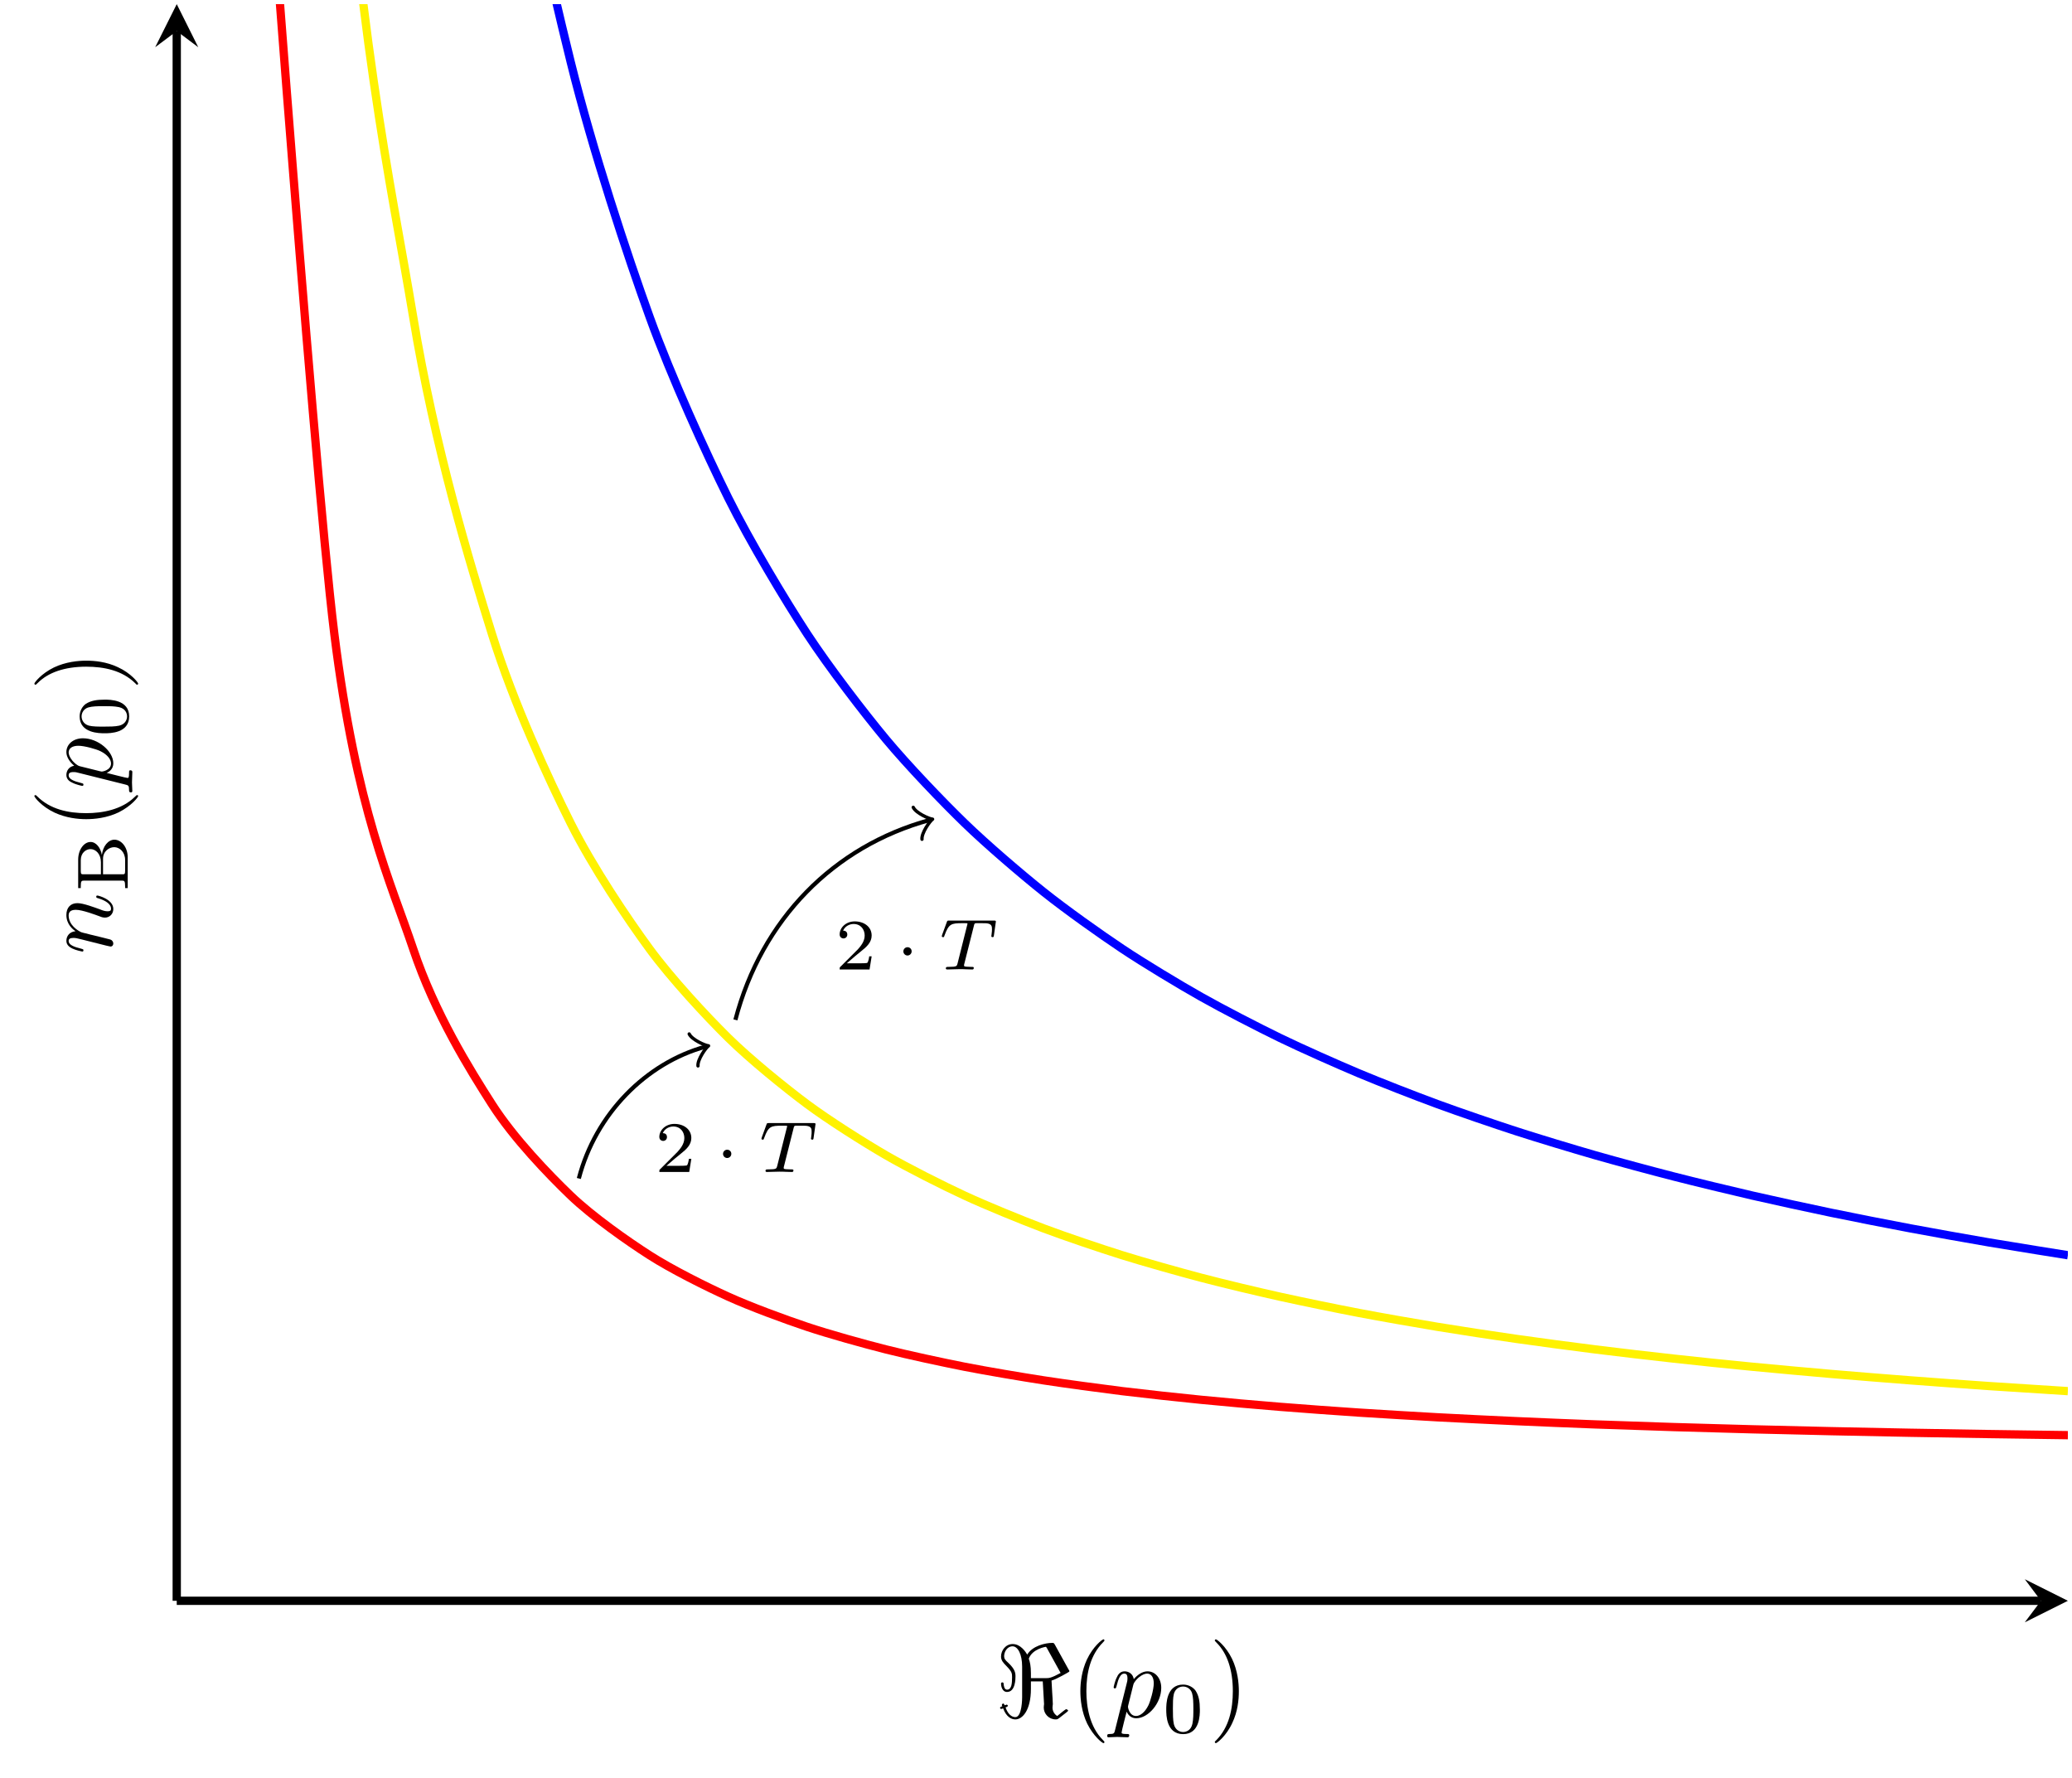
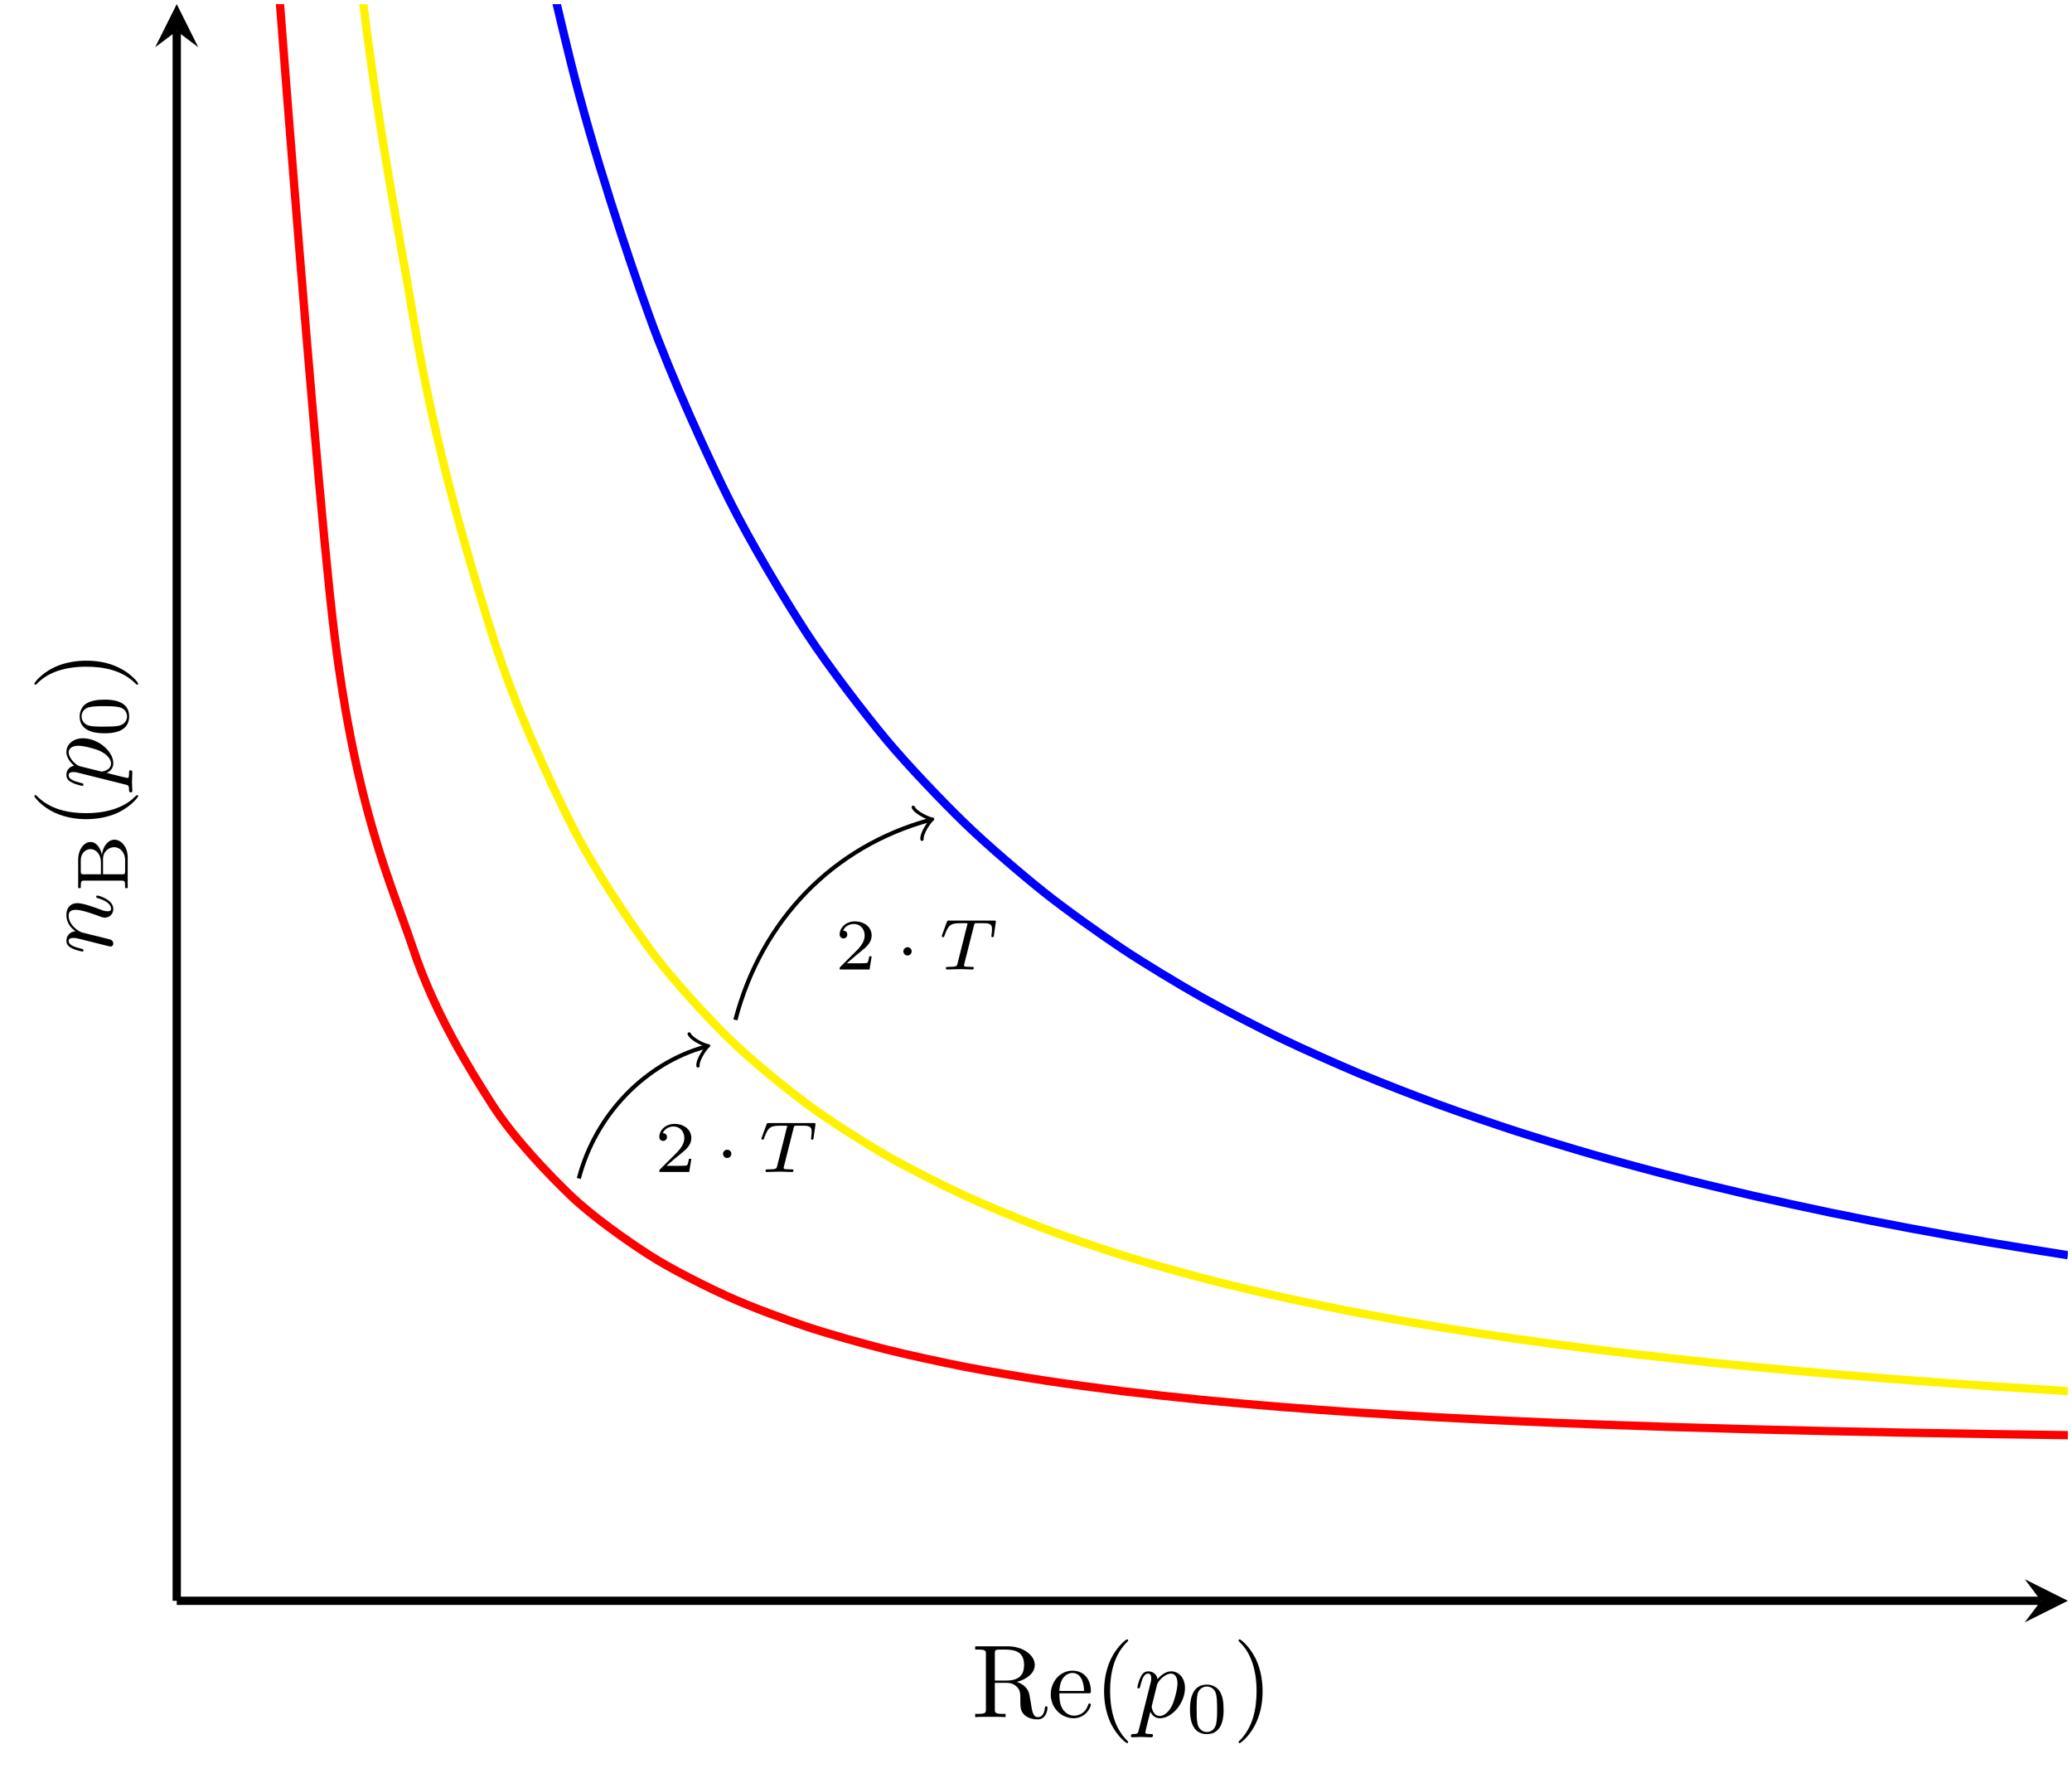
<svg xmlns="http://www.w3.org/2000/svg" xmlns:xlink="http://www.w3.org/1999/xlink" width="265.788" height="227.987" viewBox="0 0 199.341 170.99">
  <defs>
    <symbol overflow="visible" id="d">
-       <path d="M5.719-6.984c-.094-.141-.094-.157-.235-.157-.687 0-1.906.282-2.421 1.125-.157-.28-.641-1.015-1.391-1.015-.688 0-1.125.625-1.125 1.203 0 .375.234.625.515.906.547.563.547.719.547 1.094 0 .594-.046 1.187-.484 1.187-.266 0-.313-.375-.328-.546 0-.079-.016-.157-.125-.157-.125 0-.125.11-.125.14 0 .188.094.782.578.782.813 0 .813-1.281.813-1.5 0-.312-.032-.687-.704-1.312-.28-.25-.39-.391-.39-.625 0-.422.297-.954.812-.954.516 0 .922.782.922 1.954v2.937c0 .094 0 1.922-.656 1.922-.36 0-.734-.313-.938-.938.016 0 .22-.062.22-.156 0-.062-.079-.11-.11-.11a1.01 1.01 0 0 0-.203.063C.875-1.203.828-1.312.75-1.312c-.047 0-.125.093-.125.14 0 .031.016.094.047.125-.063.016-.219.063-.219.156 0 .047.063.11.11.11A.88.88 0 0 0 .75-.844C1.063.016 1.578.22 1.922.22c.703 0 1.5-.906 1.5-2.938v-.719h1.14l.125 2.188c0 .063-.03.14-.03.328 0 .594.484 1.14 1.155 1.14.125 0 .157 0 .344-.14l.719-.562C6.985-.578 7-.594 7-.625c0-.078-.156-.14-.188-.14-.046 0-.406.28-.859.656A.946.946 0 0 1 5.5-.922c0-.187.031-.219.031-.328 0-.297-.047-.813-.062-1.125-.016-.203-.063-1-.063-1.14.563-.172 1.64-.813 1.657-.829a.106.106 0 0 0 .062-.093c0-.016-.063-.141-.078-.141zM6.28-4.25c-.922.5-1.125.5-1.422.5H3.422v-.484c0-.688-.094-1.079-.203-1.391.344-.953 1.64-1.14 1.64-1.14.032 0 .079.109.094.109zm0 0" />
+       <path d="M2.234-3.516v-2.578c0-.234 0-.36.22-.39.093-.016.39-.016.593-.016.89 0 2 .047 2 1.484 0 .688-.234 1.5-1.703 1.5zm2.11.125c.953-.234 1.734-.843 1.734-1.625 0-.953-1.14-1.796-2.594-1.796H.344v.312h.25c.765 0 .781.11.781.469v5.25c0 .36-.016.469-.781.469h-.25V0c.36-.031 1.078-.031 1.453-.031.39 0 1.11 0 1.469.031v-.313h-.25c-.766 0-.782-.109-.782-.468v-2.516h1.141c.156 0 .578 0 .938.344.375.344.375.656.375 1.328 0 .64 0 1.047.406 1.422.406.36.953.422 1.25.422.781 0 .953-.813.953-1.094 0-.063 0-.172-.125-.172-.11 0-.11.094-.125.156C6.984-.17 6.64 0 6.39 0c-.485 0-.563-.516-.704-1.438l-.14-.796c-.172-.641-.656-.97-1.203-1.157zm0 0" />
    </symbol>
    <symbol overflow="visible" id="e">
+       <path d="M1.11-2.516C1.171-4 2.015-4.25 2.36-4.25c1.015 0 1.124 1.344 1.124 1.734zm0 .22h2.78c.22 0 .25 0 .25-.22 0-.984-.546-1.953-1.78-1.953C1.202-4.469.28-3.437.28-2.187.281-.86 1.328.108 2.47.108 3.688.11 4.14-1 4.14-1.187c0-.094-.079-.125-.141-.125-.078 0-.11.062-.125.14C3.531-.14 2.625-.14 2.531-.14c-.5 0-.89-.296-1.125-.671-.297-.47-.297-1.125-.297-1.485zm0 0" />
+     </symbol>
+     <symbol overflow="visible" id="f">
      <path d="M3.297 2.39c0-.03 0-.046-.172-.218C1.891.922 1.562-.968 1.562-2.5c0-1.734.375-3.469 1.61-4.703.125-.125.125-.14.125-.172 0-.078-.031-.11-.094-.11-.11 0-1 .688-1.594 1.954C1.11-4.438.984-3.328.984-2.5c0 .781.11 1.984.657 3.125C2.25 1.844 3.094 2.5 3.203 2.5c.063 0 .094-.031.094-.11zm0 0" />
    </symbol>
-     <symbol overflow="visible" id="h">
-       <path d="M2.875-2.5c0-.766-.11-1.969-.656-3.11C1.625-6.827.766-7.483.672-7.483a.107.107 0 0 0-.11.109c0 .031 0 .047.188.234.984.985 1.547 2.563 1.547 4.641 0 1.719-.36 3.469-1.594 4.719-.14.125-.14.14-.14.172 0 .062.046.109.109.109.094 0 1-.688 1.578-1.953.516-1.094.625-2.203.625-3.047zm0 0" />
+     <symbol overflow="visible" id="i">
+       <path d="M2.875-2.5c0-.766-.11-1.969-.656-3.11C1.625-6.827.766-7.483.672-7.483a.107.107 0 00-.11.109c0 .031 0 .047.188.234.984.985 1.547 2.563 1.547 4.641 0 1.719-.36 3.469-1.594 4.719-.14.125-.14.14-.14.172 0 .062.046.109.109.109.094 0 1-.688 1.578-1.953.516-1.094.625-2.203.625-3.047zm0 0" />
    </symbol>
-     <symbol overflow="visible" id="f">
+     <symbol overflow="visible" id="g">
      <path d="M.453 1.219c-.078.343-.11.406-.547.406-.11 0-.218 0-.218.188 0 .078.046.125.124.125.266 0 .563-.032.829-.032.343 0 .671.032 1 .032.046 0 .171 0 .171-.204 0-.109-.093-.109-.234-.109-.5 0-.5-.063-.5-.156 0-.125.422-1.75.484-2 .125.297.407.64.922.64 1.157 0 2.407-1.453 2.407-2.921 0-.938-.579-1.594-1.329-1.594-.5 0-.984.36-1.312.75-.094-.547-.531-.75-.89-.75-.47 0-.657.39-.735.562-.188.344-.313.938-.313.969 0 .11.094.11.11.11.11 0 .11-.016.172-.235.172-.703.375-1.188.734-1.188.172 0 .313.079.313.454 0 .234-.032.343-.079.515zm1.75-4.328c.063-.266.344-.547.516-.704.36-.296.64-.374.812-.374.39 0 .64.343.64.937 0 .594-.327 1.734-.515 2.11-.344.702-.812 1.03-1.187 1.03-.656 0-.781-.828-.781-.89 0-.016 0-.031.03-.156zm0 0" />
    </symbol>
-     <symbol overflow="visible" id="g">
+     <symbol overflow="visible" id="h">
      <path d="M3.594-2.219c0-.765-.094-1.328-.406-1.812-.22-.313-.657-.594-1.204-.594C.36-4.625.36-2.719.36-2.219c0 .5 0 2.36 1.625 2.36 1.61 0 1.61-1.86 1.61-2.36zM1.984-.063c-.328 0-.75-.187-.89-.75C1-1.219 1-1.796 1-2.313c0-.515 0-1.046.094-1.421.156-.547.593-.704.89-.704.375 0 .735.235.86.641.11.375.125.875.125 1.485 0 .515 0 1.03-.094 1.468-.14.64-.61.781-.89.781zm0 0" />
    </symbol>
-     <symbol overflow="visible" id="o">
+     <symbol overflow="visible" id="p">
      <path d="M3.516-1.266H3.28c-.015.157-.094.563-.187.625-.047.047-.578.047-.688.047H1.125c.734-.64.984-.844 1.39-1.172.516-.406 1-.843 1-1.5 0-.843-.734-1.359-1.624-1.359-.86 0-1.454.61-1.454 1.25 0 .344.297.39.376.39.156 0 .359-.124.359-.374 0-.125-.047-.375-.406-.375.218-.485.687-.641 1.015-.641.703 0 1.063.547 1.063 1.11 0 .609-.438 1.078-.656 1.328L.516-.266C.437-.203.437-.187.437 0h2.876zm0 0" />
    </symbol>
-     <symbol overflow="visible" id="i">
-       <path d="M-.594-.875c.156.031.39.094.438.094.172 0 .265-.14.265-.297a.414.414 0 0 0-.28-.375c-.016 0-.485-.125-.735-.188l-.89-.218c-.235-.047-.454-.11-.673-.172a4.482 4.482 0 0 1-.5-.125c-.312-.14-1.219-.672-1.219-1.625 0-.453.375-.531.704-.531.609 0 1.89.484 2.312.64.234.094.36.11.469.11.469 0 .812-.36.812-.829 0-.937-1.453-1.296-1.53-1.296-.11 0-.11.078-.11.109 0 .11.031.11.187.156.672.203 1.235.531 1.235 1.016 0 .172-.094.234-.329.234-.25 0-.484-.078-.703-.172-.53-.187-1.625-.61-2.203-.61-.656 0-1.062.423-1.062 1.141 0 .907.64 1.391.875 1.563-.563.047-.875.453-.875.922 0 .453.39.64.562.734.344.172.938.297.969.297.11 0 .11-.094.11-.11 0-.109-.016-.109-.235-.171-.703-.172-1.188-.375-1.188-.735 0-.187.125-.296.454-.296.218 0 .328.03.843.156zm0 0" />
+     <symbol overflow="visible" id="j">
+       <path d="M-.594-.875c.156.031.39.094.438.094.172 0 .265-.14.265-.297a.414.414 0 00-.28-.375c-.016 0-.485-.125-.735-.188l-.89-.218c-.235-.047-.454-.11-.673-.172a4.482 4.482 0 01-.5-.125c-.312-.14-1.219-.672-1.219-1.625 0-.453.375-.531.704-.531.609 0 1.89.484 2.312.64.234.094.36.11.469.11.469 0 .812-.36.812-.829 0-.937-1.453-1.296-1.53-1.296-.11 0-.11.078-.11.109 0 .11.031.11.187.156.672.203 1.235.531 1.235 1.016 0 .172-.094.234-.329.234-.25 0-.484-.078-.703-.172-.53-.187-1.625-.61-2.203-.61-.656 0-1.062.423-1.062 1.141 0 .907.64 1.391.875 1.563-.563.047-.875.453-.875.922 0 .453.39.64.562.734.344.172.938.297.969.297.11 0 .11-.094.11-.11 0-.109-.016-.109-.235-.171-.703-.172-1.188-.375-1.188-.735 0-.187.125-.296.454-.296.218 0 .328.03.843.156zm0 0" />
+     </symbol>
+     <symbol overflow="visible" id="m">
+       <path d="M1.219-.453c.343.078.406.11.406.547 0 .11 0 .218.188.218.078 0 .125-.046.125-.124 0-.266-.032-.563-.032-.829 0-.343.032-.671.032-1 0-.046 0-.171-.204-.171-.109 0-.109.093-.109.234 0 .5-.063.5-.156.5-.125 0-1.75-.422-2-.484.297-.125.64-.407.64-.922 0-1.157-1.453-2.407-2.921-2.407-.938 0-1.594.579-1.594 1.329 0 .5.36.984.75 1.312-.547.094-.75.531-.75.89 0 .47.39.657.562.735.344.188.938.313.969.313.11 0 .11-.094.11-.11 0-.11-.016-.11-.235-.172-.703-.172-1.188-.375-1.188-.734 0-.172.079-.313.454-.313.234 0 .343.032.515.079zm-4.328-1.75c-.266-.063-.547-.344-.704-.516-.296-.36-.374-.64-.374-.812 0-.39.343-.64.937-.64.594 0 1.734.327 2.11.515.702.344 1.03.812 1.03 1.187 0 .656-.828.781-.89.781-.016 0-.031 0-.156-.03zm0 0" />
+     </symbol>
+     <symbol overflow="visible" id="k">
+       <path d="M-4.766-.422h.25v-.156c0-.547.079-.563.329-.563h3.625c.234 0 .312.016.312.563v.156H0v-2.953c0-.984-.61-1.703-1.281-1.703-.594 0-1.11.625-1.203 1.469-.125-.688-.547-1.25-1.094-1.25-.625 0-1.188.734-1.188 1.703zm2.188-1.328h-1.656c-.22 0-.282 0-.282-.328V-3.11c0-.704.5-1.063.938-1.063.5 0 1 .469 1 1.266zm2.328-.328c0 .328-.063.328-.266.328h-1.859v-1.484c0-.735.594-1.125 1.078-1.125.516 0 1.047.468 1.047 1.234zm0 0" />
+     </symbol>
+     <symbol overflow="visible" id="n">
+       <path d="M-2.219-3.594c-.765 0-1.328.094-1.812.406-.313.22-.594.657-.594 1.204C-4.625-.36-2.719-.36-2.219-.36c.5 0 2.36 0 2.36-1.625 0-1.61-1.86-1.61-2.36-1.61zm2.156 1.61c0 .328-.187.75-.75.89C-1.219-1-1.796-1-2.313-1c-.515 0-1.046 0-1.421-.094-.547-.156-.704-.593-.704-.89 0-.375.235-.735.641-.86.375-.11.875-.125 1.485-.125.515 0 1.03 0 1.468.094.64.14.781.61.781.89zm0 0" />
    </symbol>
    <symbol overflow="visible" id="l">
-       <path d="M1.219-.453c.343.078.406.11.406.547 0 .11 0 .218.188.218.078 0 .125-.046.125-.124 0-.266-.032-.563-.032-.829 0-.343.032-.671.032-1 0-.046 0-.171-.204-.171-.109 0-.109.093-.109.234 0 .5-.063.5-.156.5-.125 0-1.75-.422-2-.484.297-.125.64-.407.64-.922 0-1.157-1.453-2.407-2.921-2.407-.938 0-1.594.579-1.594 1.329 0 .5.36.984.75 1.312-.547.094-.75.531-.75.89 0 .47.39.657.562.735.344.188.938.313.969.313.11 0 .11-.094.11-.11 0-.11-.016-.11-.235-.172-.703-.172-1.188-.375-1.188-.734 0-.172.079-.313.454-.313.234 0 .343.032.515.079zm-4.328-1.75c-.266-.063-.547-.344-.704-.516-.296-.36-.374-.64-.374-.812 0-.39.343-.64.937-.64.594 0 1.734.327 2.11.515.702.344 1.03.812 1.03 1.187 0 .656-.828.781-.89.781-.016 0-.031 0-.156-.03zm0 0" />
-     </symbol>
-     <symbol overflow="visible" id="j">
-       <path d="M-4.766-.422h.25v-.156c0-.547.079-.563.329-.563h3.625c.234 0 .312.016.312.563v.156H0v-2.953c0-.984-.61-1.703-1.281-1.703-.594 0-1.11.625-1.203 1.469-.125-.688-.547-1.25-1.094-1.25-.625 0-1.188.734-1.188 1.703zm2.188-1.328h-1.656c-.22 0-.282 0-.282-.328V-3.11c0-.704.5-1.063.938-1.063.5 0 1 .469 1 1.266zm2.328-.328c0 .328-.063.328-.266.328h-1.859v-1.484c0-.735.594-1.125 1.078-1.125.516 0 1.047.468 1.047 1.234zm0 0" />
-     </symbol>
-     <symbol overflow="visible" id="m">
-       <path d="M-2.219-3.594c-.765 0-1.328.094-1.812.406-.313.22-.594.657-.594 1.204C-4.625-.36-2.719-.36-2.219-.36c.5 0 2.36 0 2.36-1.625 0-1.61-1.86-1.61-2.36-1.61zm2.156 1.61c0 .328-.187.75-.75.89C-1.219-1-1.796-1-2.313-1c-.515 0-1.046 0-1.421-.094-.547-.156-.704-.593-.704-.89 0-.375.235-.735.641-.86.375-.11.875-.125 1.485-.125.515 0 1.03 0 1.468.094.64.14.781.61.781.89zm0 0" />
-     </symbol>
-     <symbol overflow="visible" id="k">
      <path d="M2.39-3.297c-.03 0-.046 0-.218.172C.922-1.891-.968-1.562-2.5-1.562c-1.734 0-3.469-.375-4.703-1.61-.125-.125-.14-.125-.172-.125-.078 0-.11.031-.11.094 0 .11.688 1 1.954 1.594 1.093.5 2.203.625 3.031.625.781 0 1.984-.11 3.125-.657C1.844-2.25 2.5-3.094 2.5-3.203c0-.063-.031-.094-.11-.094zm0 0" />
    </symbol>
-     <symbol overflow="visible" id="n">
+     <symbol overflow="visible" id="o">
      <path d="M-2.5-2.875c-.766 0-1.969.11-3.11.656-1.218.594-1.874 1.453-1.874 1.547 0 .063.046.11.109.11.031 0 .047 0 .234-.188.985-.984 2.563-1.547 4.641-1.547 1.719 0 3.469.36 4.719 1.594.125.14.14.14.172.14.062 0 .109-.046.109-.109 0-.094-.688-1-1.953-1.578-1.094-.516-2.203-.625-3.047-.625zm0 0" />
    </symbol>
-     <symbol overflow="visible" id="p">
-       <path d="M1.578-1.734a.39.39 0 0 0-.39-.407.4.4 0 0 0-.407.391.4.4 0 0 0 .39.406.4.4 0 0 0 .407-.39zm0 0" />
+     <symbol overflow="visible" id="q">
+       <path d="M1.578-1.734a.39.39 0 00-.39-.407.4.4 0 00-.407.391.4.4 0 00.39.406.4.4 0 00.407-.39zm0 0" />
    </symbol>
-     <symbol overflow="visible" id="q">
+     <symbol overflow="visible" id="r">
      <path d="M3.39-4.219c.047-.203.063-.218.22-.234h.406c.437 0 .609 0 .78.047.313.093.329.297.329.547 0 .109 0 .203-.047.562l-.016.078c0 .078.047.11.125.11.11 0 .11-.063.125-.172L5.5-4.61c0-.094-.078-.094-.203-.094H1.016c-.172 0-.188 0-.235.14L.328-3.327c0 .031-.031.094-.031.125s.016.094.125.094c.094 0 .094-.032.14-.172.407-1.11.641-1.172 1.704-1.172h.28c.22 0 .22 0 .22.062 0 0 0 .047-.032.141L1.813-.578C1.75-.328 1.734-.25 1-.25c-.25 0-.313 0-.313.156 0 .016.016.094.125.094.188 0 .407-.016.594-.016.203 0 .407-.015.594-.015.203 0 .438 0 .64.015.188 0 .391.016.579.016.062 0 .156 0 .156-.156 0-.094-.063-.094-.281-.094-.125 0-.266-.016-.406-.016-.235-.015-.25-.046-.25-.125 0-.062 0-.062.03-.171zm0 0" />
    </symbol>
    <clipPath id="a">
      <path d="M17.004.398h181.941V150H17.004zm0 0" />
    </clipPath>
    <clipPath id="b">
      <path d="M17.004.398h181.941V146H17.004zm0 0" />
    </clipPath>
    <clipPath id="c">
      <path d="M17.004.398h181.941V133H17.004zm0 0" />
    </clipPath>
  </defs>
-   <path d="M17.004 153.988h179.351" fill="none" stroke-width="0.797" stroke="rgb(0%,0%,0%)" stroke-miterlimit="10" />
-   <path d="M198.945 153.988l-4.144-2.074 1.554 2.074-1.554 2.07" fill="rgb(0%,0%,0%)" />
-   <path d="M17.004 153.988v-151" fill="none" stroke-width="0.797" stroke="rgb(0%,0%,0%)" stroke-miterlimit="10" />
-   <path d="M17.004.398L14.93 4.543l2.074-1.555 2.07 1.555" fill="rgb(0%,0%,0%)" />
+   <path d="M17.004 153.988h179.351" fill="none" stroke-width=".797" stroke="#000" stroke-miterlimit="10" />
+   <path d="M198.945 153.988l-4.144-2.074 1.554 2.074-1.554 2.07" />
+   <path d="M17.004 153.988v-151" fill="none" stroke-width=".797" stroke="#000" stroke-miterlimit="10" />
+   <path d="M17.004.398L14.93 4.543l2.074-1.555 2.07 1.555" />
  <g clip-path="url(#a)">
-     <path d="M24.582-30.785s5.477 74.816 7.582 91.754c2.102 16.933 5.477 24.02 7.582 30.297 2.102 6.277 5.477 11.652 7.578 14.945 2.106 3.297 5.48 6.785 7.582 8.805 2.106 2.015 5.477 4.382 7.582 5.73 2.102 1.352 5.477 3.035 7.582 3.988 2.102.957 5.477 2.196 7.578 2.899 2.106.703 5.477 1.64 7.582 2.172 2.106.535 5.477 1.257 7.582 1.672 2.102.41 5.477.98 7.579 1.304 2.105.324 5.48.778 7.582 1.04a384.2 384.2 0 0 0 7.582.831c2.101.211 5.476.508 7.582.676 2.101.172 5.476.414 7.578.555 2.105.137 5.48.336 7.582.453a984.661 984.661 0 0 0 15.16.684c2.105.078 5.48.19 7.582.257a1637.269 1637.269 0 0 0 15.164.395c2.102.047 5.477.113 7.578.152 2.106.035 5.48.094 7.582.125 2.106.031 7.582.106 7.582.106" fill="none" stroke-width="0.797" stroke="rgb(100%,0%,0%)" stroke-miterlimit="10" />
+     <path d="M24.582-30.785s5.477 74.816 7.582 91.754c2.102 16.933 5.477 24.02 7.582 30.297 2.102 6.277 5.477 11.652 7.578 14.945 2.106 3.297 5.48 6.785 7.582 8.805 2.106 2.015 5.477 4.382 7.582 5.73 2.102 1.352 5.477 3.035 7.582 3.988 2.102.957 5.477 2.196 7.578 2.899 2.106.703 5.477 1.64 7.582 2.172 2.106.535 5.477 1.257 7.582 1.672 2.102.41 5.477.98 7.579 1.304 2.105.324 5.48.778 7.582 1.04a384.2 384.2 0 007.582.831c2.101.211 5.476.508 7.582.676 2.101.172 5.476.414 7.578.555 2.105.137 5.476.336 7.582.453a984.661 984.661 0 0015.164.684c2.101.078 5.476.19 7.578.257a1637.269 1637.269 0 0015.164.395c2.102.047 5.477.113 7.578.152 2.106.035 5.48.094 7.582.125 2.106.031 7.582.106 7.582.106" fill="none" stroke-width=".797" stroke="red" stroke-miterlimit="10" />
  </g>
  <g clip-path="url(#b)">
-     <path d="M24.582-214.938s5.477 150.106 7.582 184.153c2.102 34.047 5.477 48.512 7.582 61.242 2.102 12.73 5.477 23.75 7.578 30.512 2.106 6.761 5.48 14.015 7.582 18.218 2.106 4.208 5.477 9.22 7.582 12.083 2.102 2.867 5.477 6.496 7.582 8.57 2.102 2.07 5.477 4.805 7.578 6.37 2.106 1.567 5.477 3.692 7.582 4.915 2.106 1.219 5.477 2.914 7.582 3.89 2.102.973 5.477 2.348 7.579 3.145 2.105.793 5.48 1.93 7.582 2.59 2.105.656 5.476 1.605 7.582 2.16 2.101.555 5.476 1.356 7.582 1.824a306.76 306.76 0 0 0 7.578 1.559c2.105.402 5.48.992 7.582 1.34 2.105.347 5.476.86 7.582 1.16 2.101.3 5.476.75 7.578 1.012a563.604 563.604 0 0 0 15.164 1.672c2.102.203 5.477.507 7.582.691 2.102.18 5.477.453 7.578.613 2.106.164 5.48.406 7.582.551 2.106.14 7.582.488 7.582.488" fill="none" stroke-width="0.797" stroke="rgb(100%,94.899%,0%)" stroke-miterlimit="10" />
+     <path d="M24.582-214.938s5.477 150.106 7.582 184.153c2.102 34.047 5.477 48.512 7.582 61.242 2.102 12.73 5.477 23.75 7.578 30.512 2.106 6.761 5.48 14.015 7.582 18.218 2.106 4.208 5.477 9.22 7.582 12.083 2.102 2.867 5.477 6.496 7.582 8.57 2.102 2.07 5.477 4.805 7.578 6.37 2.106 1.567 5.477 3.692 7.582 4.915 2.106 1.219 5.477 2.914 7.582 3.89 2.102.973 5.477 2.348 7.579 3.145 2.105.793 5.48 1.93 7.582 2.59 2.105.656 5.476 1.605 7.582 2.16 2.101.555 5.476 1.356 7.582 1.824a306.76 306.76 0 007.578 1.559c2.105.402 5.476.992 7.582 1.34 2.105.347 5.476.86 7.582 1.16 2.101.3 5.476.75 7.582 1.012 2.101.265 5.476.656 7.578.886 2.106.235 5.477.579 7.582.786 2.106.203 5.477.507 7.582.691 2.102.18 5.477.453 7.578.613 2.106.164 5.48.406 7.582.551 2.106.14 7.582.488 7.582.488" fill="none" stroke-width=".797" stroke="#fff200" stroke-miterlimit="10" />
  </g>
  <g clip-path="url(#c)">
-     <path d="M24.582-583.617s5.477 300.492 7.582 368.68c2.102 68.187 5.477 97.226 7.582 122.777 2.102 25.55 5.477 47.762 7.578 61.375 2.106 13.613 5.48 28.254 7.582 36.75 2.106 8.5 5.477 18.672 7.582 24.492 2.102 5.82 5.477 13.219 7.582 17.453 2.102 4.23 5.477 9.84 7.578 13.059 2.106 3.215 5.477 7.605 7.582 10.136 2.106 2.528 5.477 6.047 7.582 8.083 2.102 2.039 5.477 4.925 7.579 6.601 2.105 1.68 5.48 4.082 7.582 5.48 2.105 1.403 5.476 3.434 7.582 4.622 2.101 1.187 5.476 2.925 7.582 3.949 2.101 1.02 5.476 2.515 7.578 3.402 2.105.883 5.48 2.196 7.582 2.969 2.105.773 5.476 1.926 7.582 2.61 2.101.679 5.476 1.699 7.578 2.304 2.105.602 5.48 1.512 7.582 2.05 2.106.54 5.477 1.356 7.582 1.84 2.102.481 5.477 1.215 7.582 1.653 2.102.434 5.477 1.098 7.578 1.492 2.106.395 5.48.996 7.582 1.356 2.106.359 7.582 1.23 7.582 1.23" fill="none" stroke-width="0.797" stroke="rgb(0%,0%,100%)" stroke-miterlimit="10" />
+     <path d="M24.582-583.617s5.477 300.492 7.582 368.68c2.102 68.187 5.477 97.226 7.582 122.777 2.102 25.55 5.477 47.762 7.578 61.375 2.106 13.613 5.48 28.254 7.582 36.75 2.106 8.5 5.477 18.672 7.582 24.492 2.102 5.82 5.477 13.219 7.582 17.453 2.102 4.23 5.477 9.84 7.578 13.059 2.106 3.215 5.477 7.605 7.582 10.136 2.106 2.528 5.477 6.047 7.582 8.083 2.102 2.039 5.477 4.925 7.579 6.601 2.105 1.68 5.48 4.082 7.582 5.48 2.105 1.403 5.476 3.434 7.582 4.622 2.101 1.187 5.476 2.925 7.582 3.949 2.101 1.02 5.476 2.515 7.578 3.402 2.105.883 5.476 2.196 7.582 2.969 2.105.773 5.476 1.926 7.582 2.61 2.101.679 5.476 1.699 7.582 2.304 2.101.602 5.476 1.512 7.578 2.05 2.106.54 5.477 1.356 7.582 1.84 2.106.481 5.477 1.215 7.582 1.653 2.102.434 5.477 1.098 7.578 1.492 2.106.395 5.48.996 7.582 1.356 2.106.359 7.582 1.23 7.582 1.23" fill="none" stroke-width=".797" stroke="#00f" stroke-miterlimit="10" />
  </g>
-   <use xlink:href="#d" x="95.759" y="165.179" fill="rgb(0%,0%,0%)" />
-   <use xlink:href="#e" x="102.955" y="165.179" fill="rgb(0%,0%,0%)" />
-   <use xlink:href="#f" x="106.829" y="165.179" fill="rgb(0%,0%,0%)" />
-   <use xlink:href="#g" x="111.841" y="166.673" fill="rgb(0%,0%,0%)" />
-   <use xlink:href="#h" x="116.311" y="165.179" fill="rgb(0%,0%,0%)" />
-   <use xlink:href="#i" x="10.792" y="91.832" fill="rgb(0%,0%,0%)" />
-   <use xlink:href="#j" x="12.287" y="85.852" fill="rgb(0%,0%,0%)" />
-   <use xlink:href="#k" x="10.792" y="79.784" fill="rgb(0%,0%,0%)" />
-   <use xlink:href="#l" x="10.792" y="75.91" fill="rgb(0%,0%,0%)" />
-   <use xlink:href="#m" x="12.287" y="70.897" fill="rgb(0%,0%,0%)" />
-   <use xlink:href="#n" x="10.792" y="66.428" fill="rgb(0%,0%,0%)" />
-   <path d="M55.688 113.363c1.617-6.203 6.453-11.101 12.195-12.683" fill="none" stroke-width="0.399" stroke="rgb(0%,0%,0%)" stroke-miterlimit="10" />
-   <path d="M66.305 99.46c.254.552 1.55 1.126 1.863 1.142-.262.175-1.078 1.332-1.016 1.933" fill="none" stroke-width=".319" stroke-linecap="round" stroke-linejoin="round" stroke="rgb(0%,0%,0%)" stroke-miterlimit="10" />
-   <use xlink:href="#o" x="62.995" y="112.738" fill="rgb(0%,0%,0%)" />
-   <use xlink:href="#p" x="68.78" y="112.738" fill="rgb(0%,0%,0%)" />
-   <use xlink:href="#q" x="72.96" y="112.738" fill="rgb(0%,0%,0%)" />
-   <path d="M70.75 98.105c2.535-9.683 9.473-16.699 18.684-19.222" fill="none" stroke-width="0.399" stroke="rgb(0%,0%,0%)" stroke-miterlimit="10" />
-   <path d="M87.86 77.66c.253.55 1.55 1.125 1.863 1.14-.262.177-1.082 1.333-1.02 1.934" fill="none" stroke-width=".319" stroke-linecap="round" stroke-linejoin="round" stroke="rgb(0%,0%,0%)" stroke-miterlimit="10" />
-   <use xlink:href="#o" x="80.344" y="93.258" fill="rgb(0%,0%,0%)" />
-   <use xlink:href="#p" x="86.129" y="93.258" fill="rgb(0%,0%,0%)" />
-   <use xlink:href="#q" x="90.31" y="93.258" fill="rgb(0%,0%,0%)" />
+   <use xlink:href="#d" x="93.476" y="165.179" />
+   <use xlink:href="#e" x="100.809" y="165.179" />
+   <use xlink:href="#f" x="105.237" y="165.179" />
+   <use xlink:href="#g" x="109.112" y="165.179" />
+   <use xlink:href="#h" x="114.125" y="166.673" />
+   <use xlink:href="#i" x="118.594" y="165.179" />
+   <use xlink:href="#j" x="10.792" y="91.832" />
+   <use xlink:href="#k" x="12.287" y="85.852" />
+   <use xlink:href="#l" x="10.792" y="79.784" />
+   <use xlink:href="#m" x="10.792" y="75.91" />
+   <use xlink:href="#n" x="12.287" y="70.897" />
+   <use xlink:href="#o" x="10.792" y="66.428" />
+   <path d="M55.688 113.363c1.617-6.203 6.453-11.101 12.195-12.683" fill="none" stroke-width=".399" stroke="#000" stroke-miterlimit="10" />
+   <path d="M66.305 99.46c.254.552 1.55 1.126 1.863 1.142-.262.175-1.078 1.332-1.016 1.933" fill="none" stroke-width=".319" stroke-linecap="round" stroke-linejoin="round" stroke="#000" stroke-miterlimit="10" />
+   <use xlink:href="#p" x="62.995" y="112.738" />
+   <use xlink:href="#q" x="68.78" y="112.738" />
+   <use xlink:href="#r" x="72.96" y="112.738" />
+   <path d="M70.75 98.105c2.535-9.683 9.473-16.699 18.684-19.222" fill="none" stroke-width=".399" stroke="#000" stroke-miterlimit="10" />
+   <path d="M87.86 77.66c.253.55 1.55 1.125 1.863 1.14-.262.177-1.082 1.333-1.02 1.934" fill="none" stroke-width=".319" stroke-linecap="round" stroke-linejoin="round" stroke="#000" stroke-miterlimit="10" />
+   <use xlink:href="#p" x="80.344" y="93.258" />
+   <g>
+     <use xlink:href="#q" x="86.129" y="93.258" />
+   </g>
+   <g>
+     <use xlink:href="#r" x="90.31" y="93.258" />
+   </g>
</svg>
